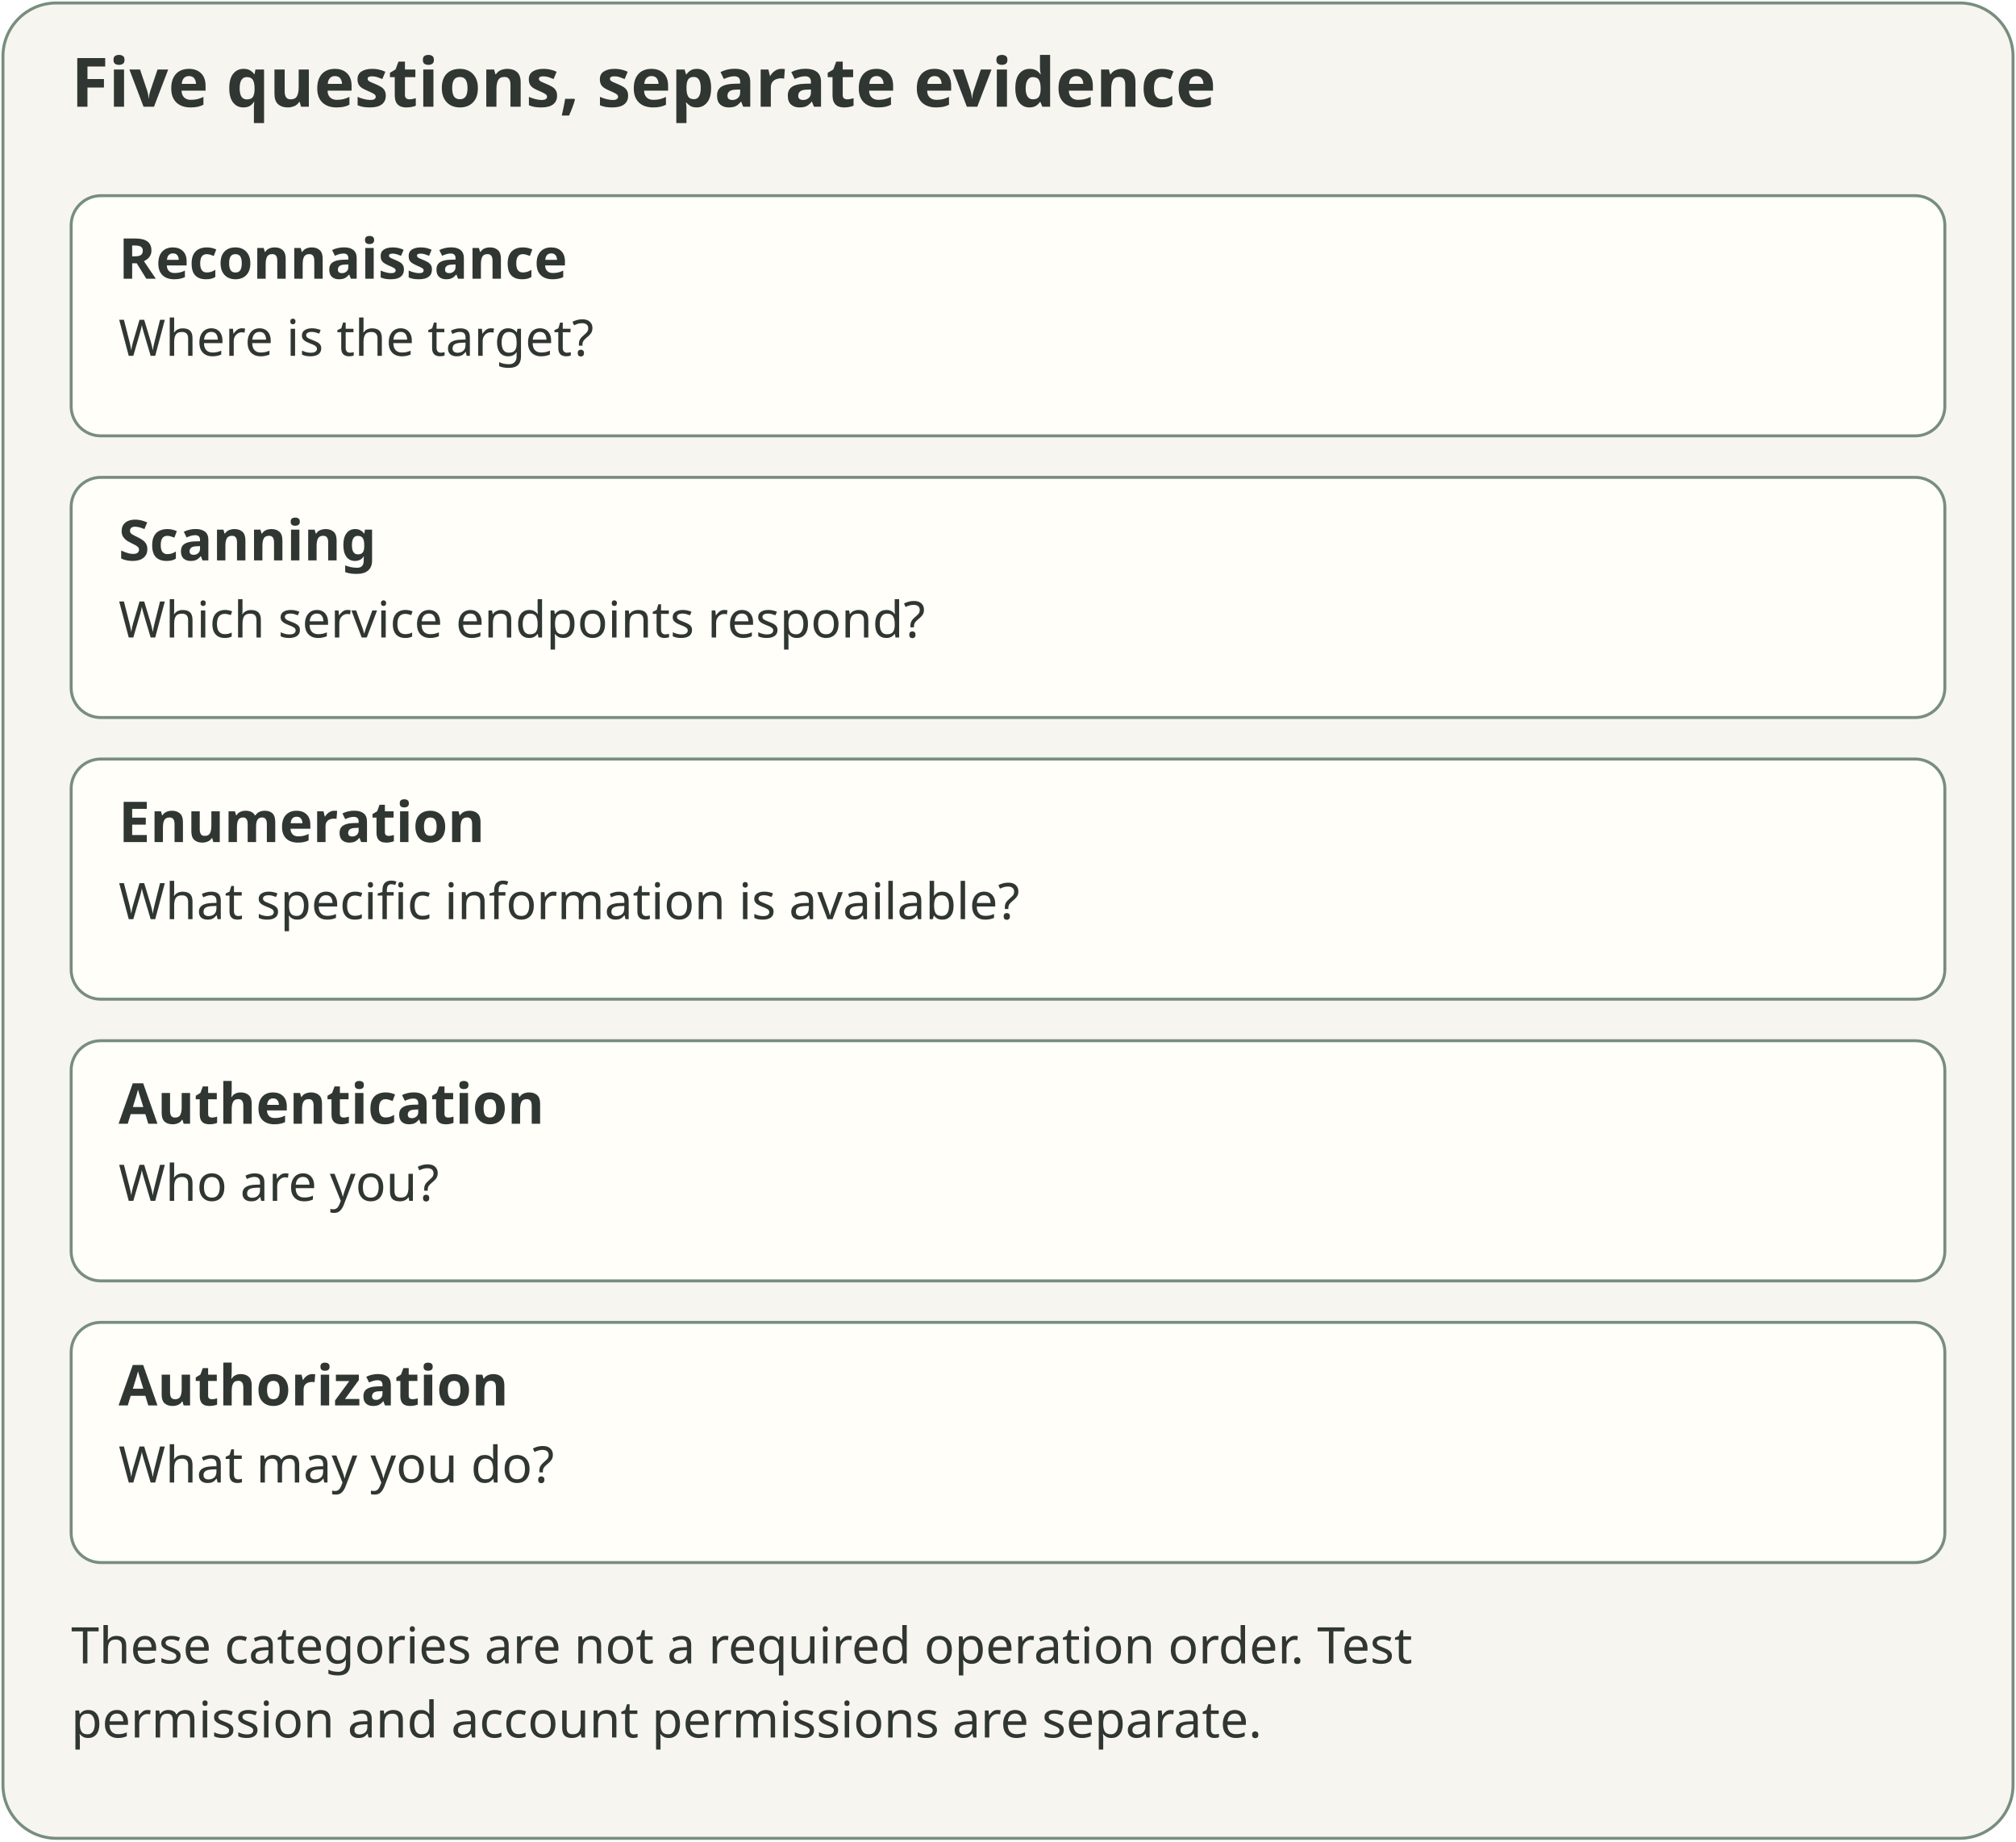
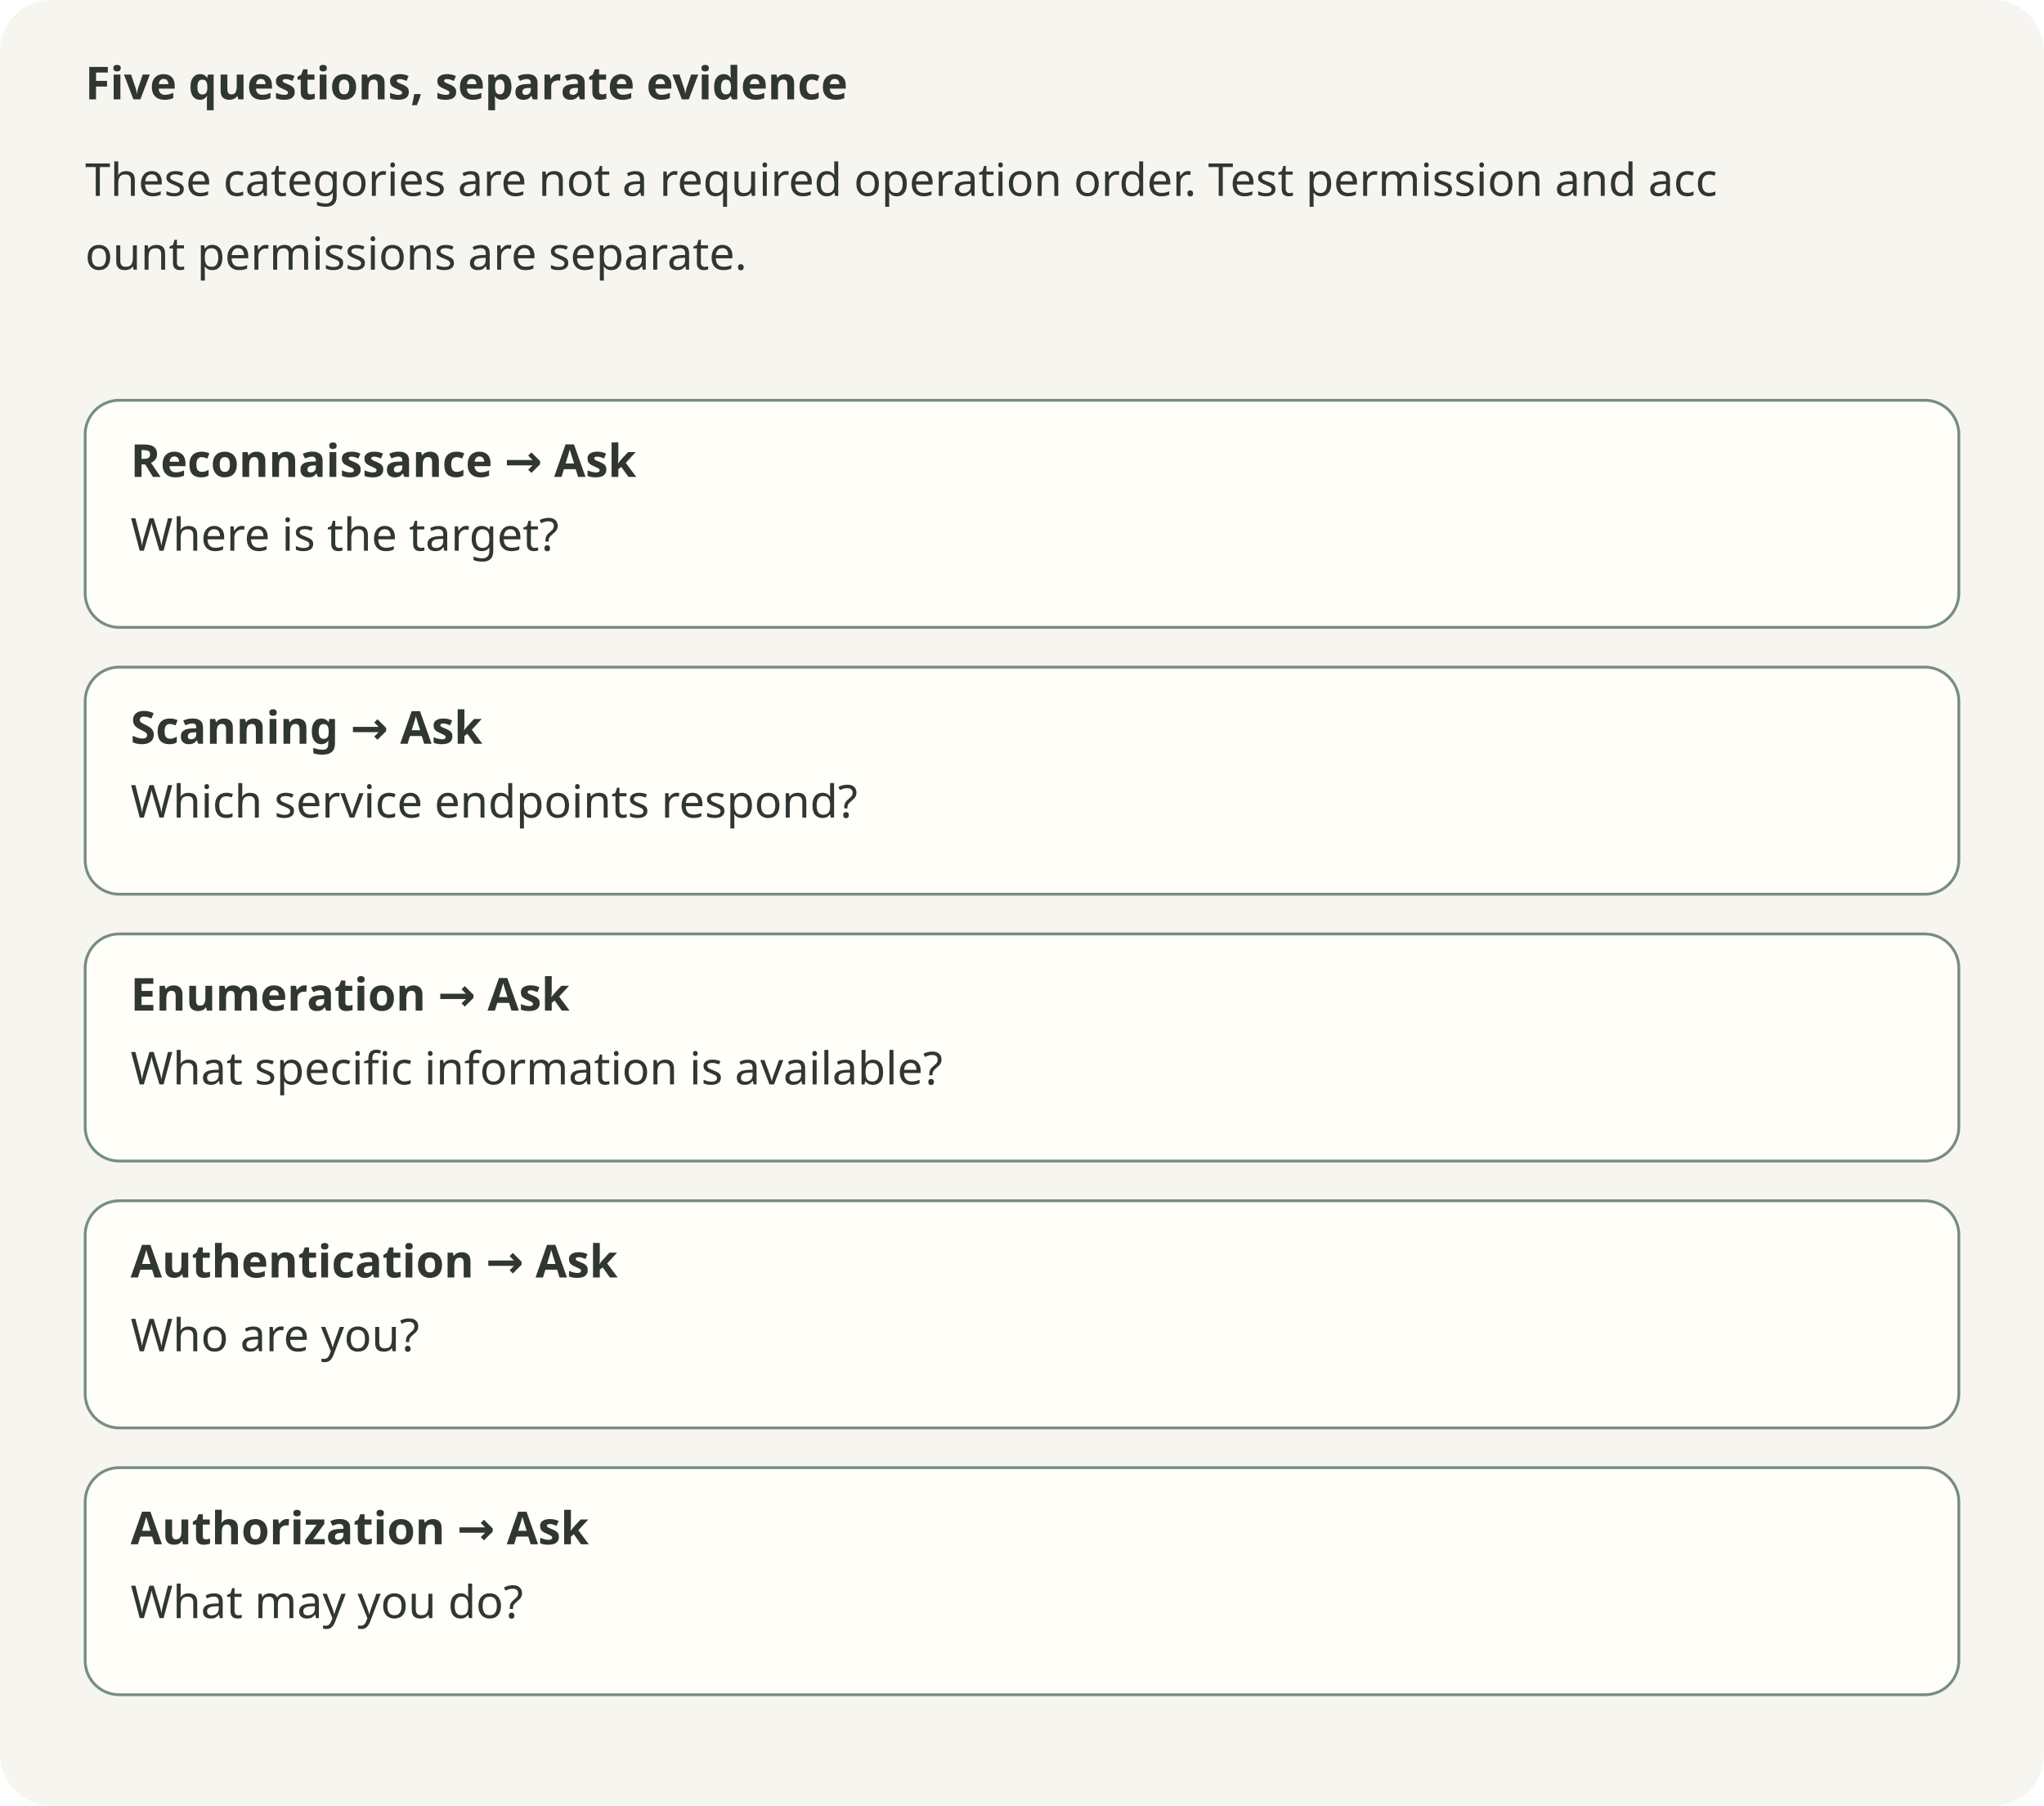
- <svg xmlns="http://www.w3.org/2000/svg" viewBox="0 0 680 621" role="img" aria-labelledby="title desc">
-   <rect x="1" y="1" width="678" height="619" rx="18" fill="#f7f5ef" stroke="#778d80" />
-   <g fill="#303632" font-family="sans-serif">
-     <text x="24" y="36" font-size="23" font-weight="bold">Five questions, separate evidence</text>
-     <rect x="24" y="66" width="632" height="81" rx="10" fill="#fffef9" stroke="#778d80" />
-     <text x="40" y="94" font-size="19" font-weight="bold">Reconnaissance</text>
-     <text x="40" y="120" font-size="17">Where is the target?</text>
-     <rect x="24" y="161" width="632" height="81" rx="10" fill="#fffef9" stroke="#778d80" />
-     <text x="40" y="189" font-size="19" font-weight="bold">Scanning</text>
-     <text x="40" y="215" font-size="17">Which service endpoints respond?</text>
-     <rect x="24" y="256" width="632" height="81" rx="10" fill="#fffef9" stroke="#778d80" />
-     <text x="40" y="284" font-size="19" font-weight="bold">Enumeration</text>
-     <text x="40" y="310" font-size="17">What specific information is available?</text>
-     <rect x="24" y="351" width="632" height="81" rx="10" fill="#fffef9" stroke="#778d80" />
-     <text x="40" y="379" font-size="19" font-weight="bold">Authentication</text>
-     <text x="40" y="405" font-size="17">Who are you?</text>
-     <rect x="24" y="446" width="632" height="81" rx="10" fill="#fffef9" stroke="#778d80" />
-     <text x="40" y="474" font-size="19" font-weight="bold">Authorization</text>
-     <text x="40" y="500" font-size="17">What may you do?</text>
-     <text x="24" y="561" font-size="17">These categories are not a required operation order. Test</text>
-     <text x="24" y="586" font-size="17">permission and account permissions are separate.</text>
+ <svg xmlns="http://www.w3.org/2000/svg" width="720" height="636" viewBox="0 0 720 636" role="img" aria-labelledby="title desc">
+   <rect width="720" height="636" rx="18" fill="#f7f5ef" />
+   <g font-family="sans-serif" fill="#303632">
+     <text x="30" y="35" font-size="16" font-weight="650">Five questions, separate evidence</text>
+     <text x="30" y="69" font-size="16" font-weight="400">These categories are not a required operation order. Test permission and acc</text>
+     <text x="30" y="95" font-size="16" font-weight="400">ount permissions are separate.</text>
+     <rect x="30" y="141" width="660" height="80" rx="12" fill="#fffef9" stroke="#778d80" />
+     <text x="46" y="168" font-size="16" font-weight="650">Reconnaissance → Ask</text>
+     <text x="46" y="194" font-size="16" font-weight="400">Where is the target?</text>
+     <rect x="30" y="235" width="660" height="80" rx="12" fill="#fffef9" stroke="#778d80" />
+     <text x="46" y="262" font-size="16" font-weight="650">Scanning → Ask</text>
+     <text x="46" y="288" font-size="16" font-weight="400">Which service endpoints respond?</text>
+     <rect x="30" y="329" width="660" height="80" rx="12" fill="#fffef9" stroke="#778d80" />
+     <text x="46" y="356" font-size="16" font-weight="650">Enumeration → Ask</text>
+     <text x="46" y="382" font-size="16" font-weight="400">What specific information is available?</text>
+     <rect x="30" y="423" width="660" height="80" rx="12" fill="#fffef9" stroke="#778d80" />
+     <text x="46" y="450" font-size="16" font-weight="650">Authentication → Ask</text>
+     <text x="46" y="476" font-size="16" font-weight="400">Who are you?</text>
+     <rect x="30" y="517" width="660" height="80" rx="12" fill="#fffef9" stroke="#778d80" />
+     <text x="46" y="544" font-size="16" font-weight="650">Authorization → Ask</text>
+     <text x="46" y="570" font-size="16" font-weight="400">What may you do?</text>
  </g>
</svg>
